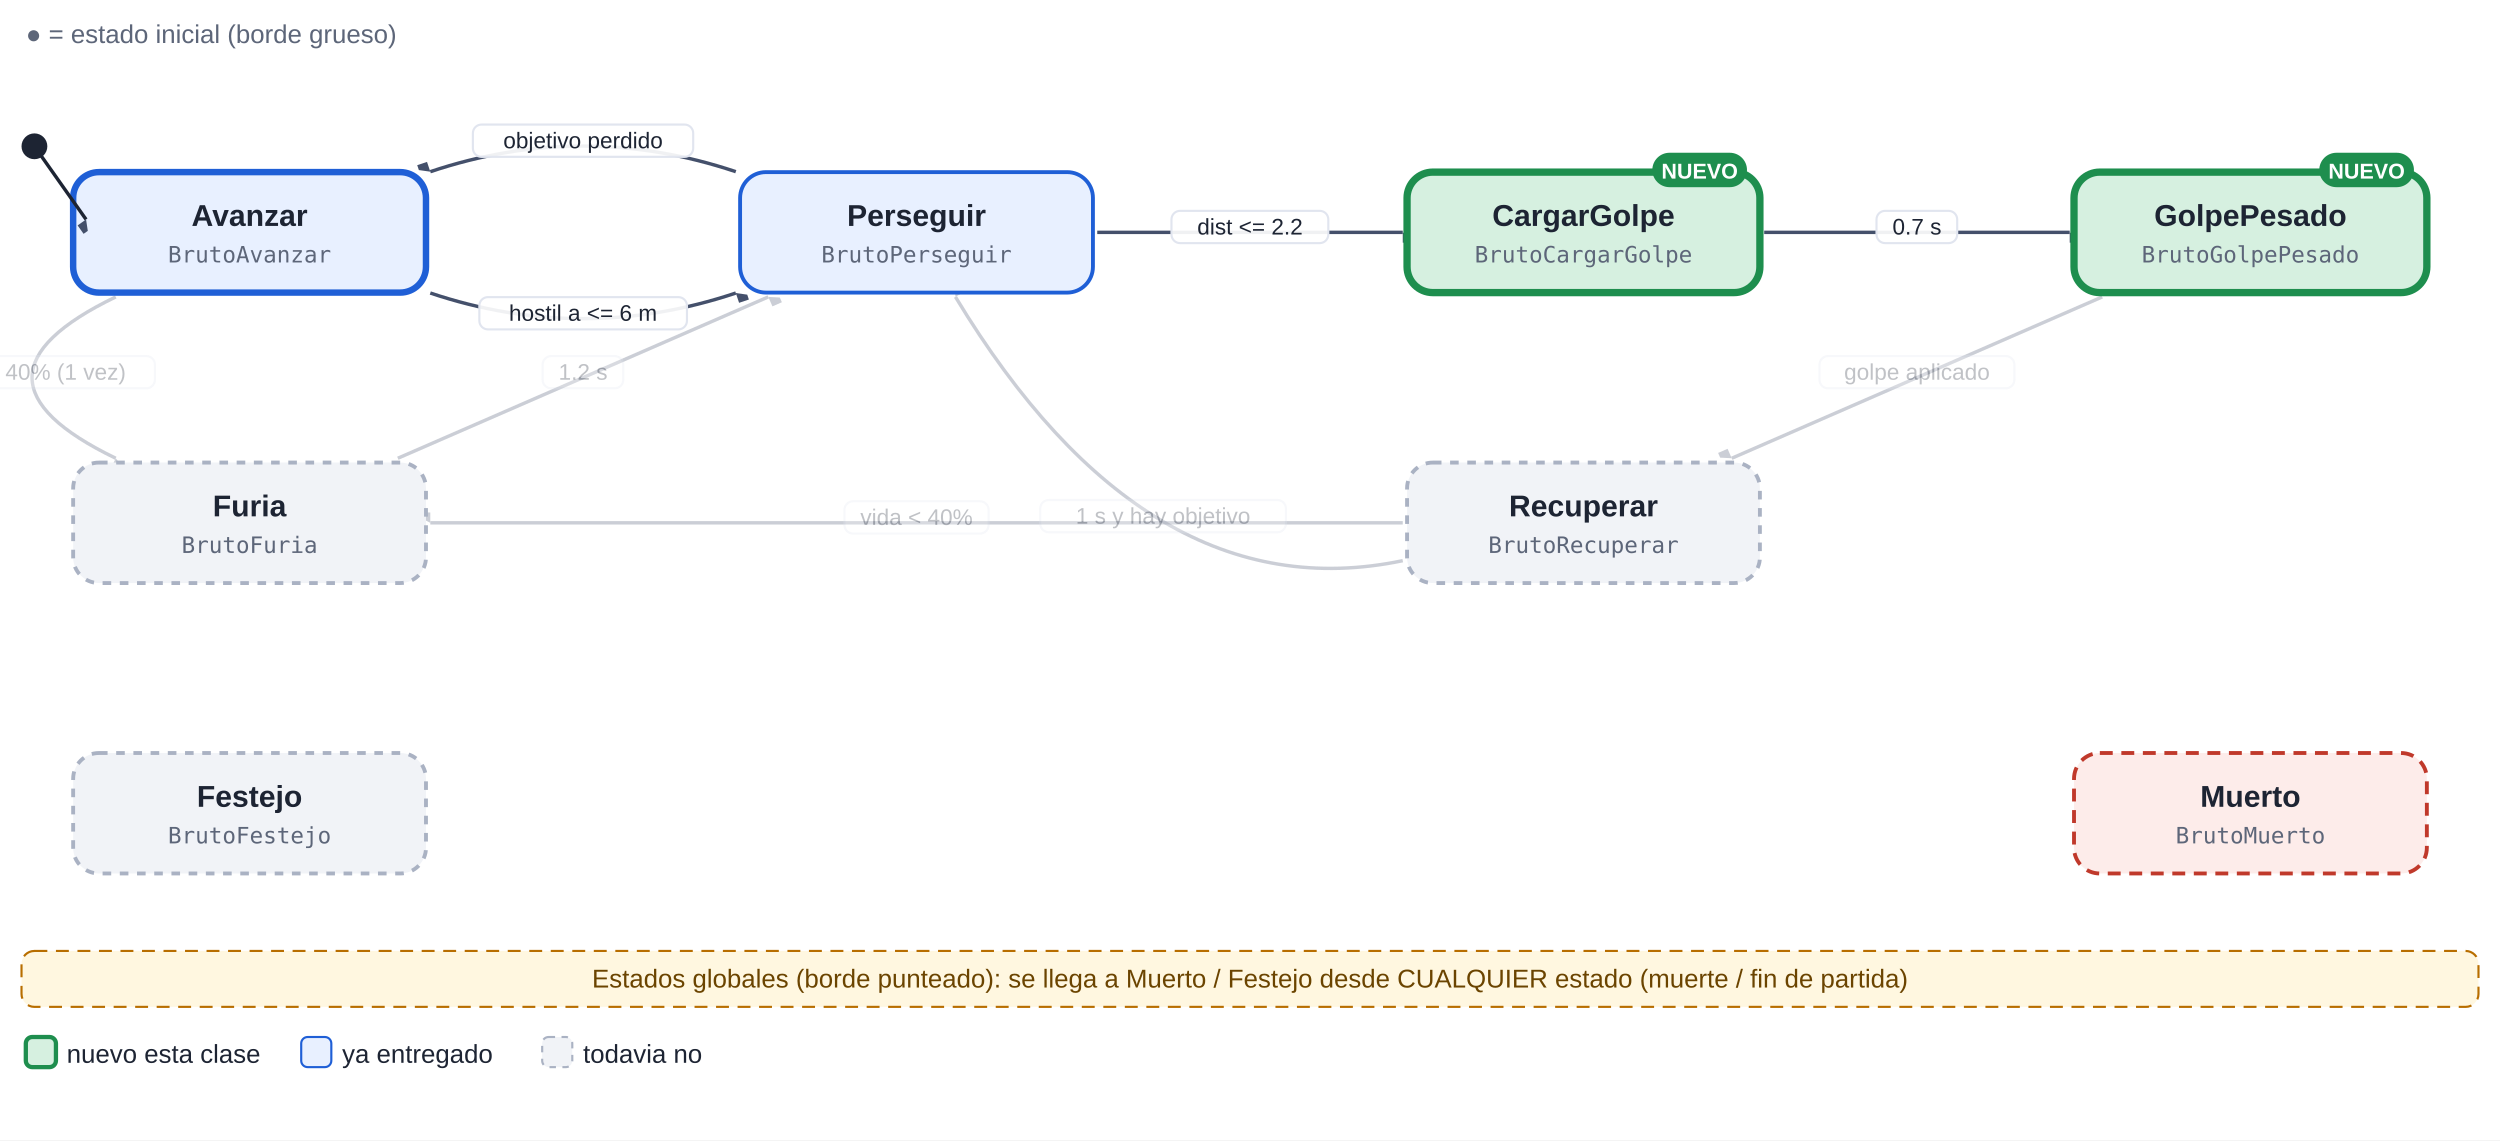
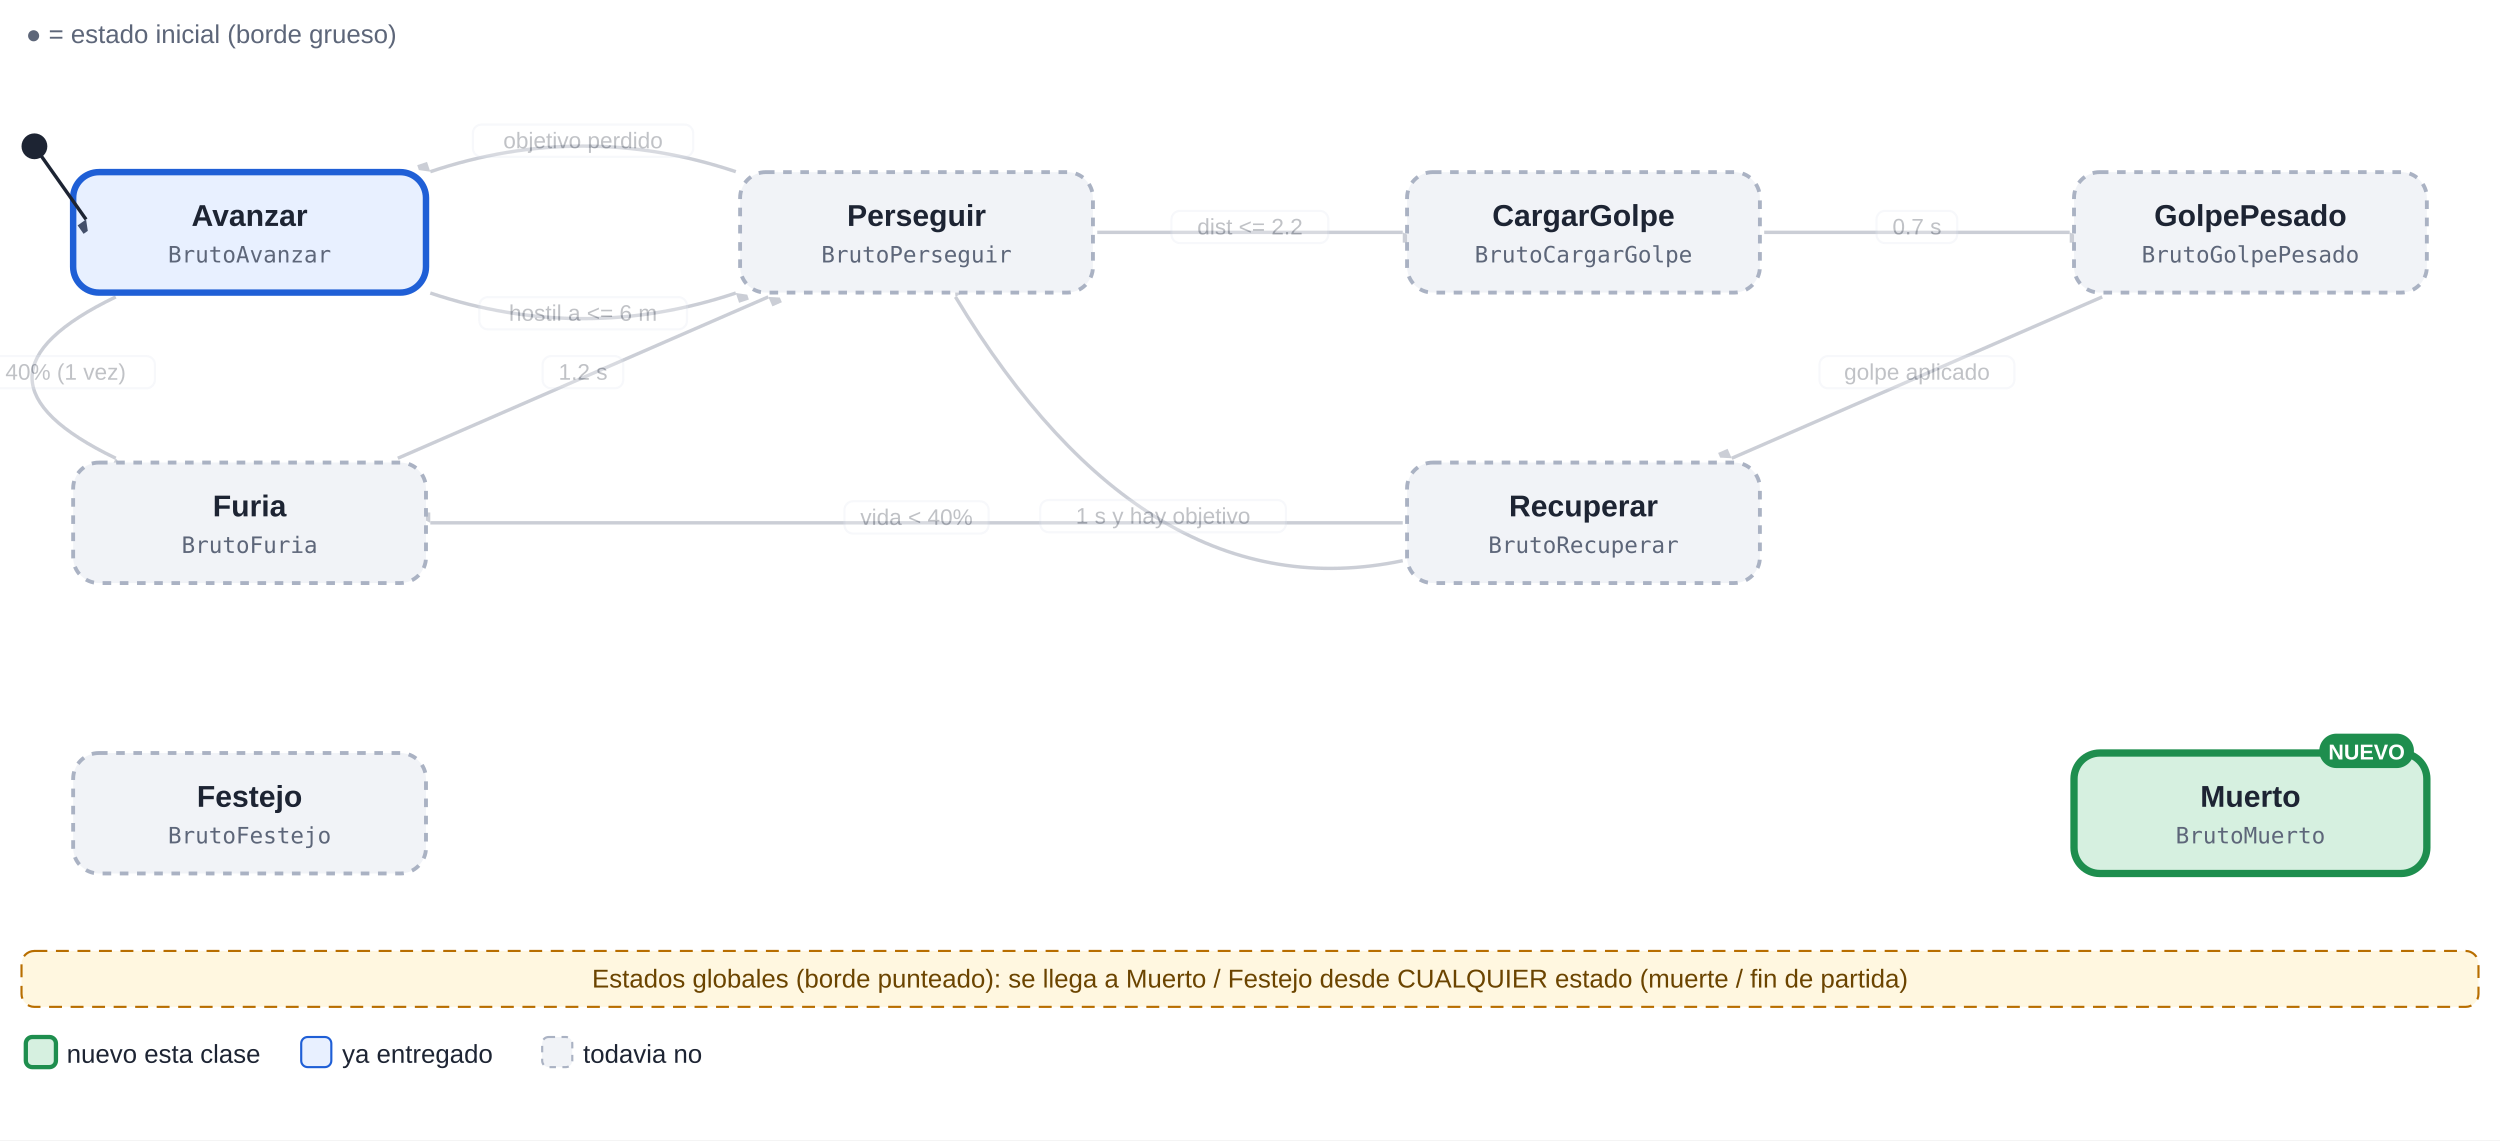
<svg xmlns="http://www.w3.org/2000/svg" viewBox="0 0 1162 530" width="1162" height="530" aria-label="Diagrama de estados de Bruto (enemigo pesado)" role="img">
  <rect x="0" y="0" width="1162" height="530" fill="#ffffff" />
  <defs>
    <marker id="d2" markerheight="8" markerwidth="8" orient="auto-start-reverse" refx="9" refy="5" viewbox="0 0 10 10">
      <path d="M0,0 L10,5 L0,10 z" fill="#44506b" />
    </marker>
  </defs>
-   <path d="M200.0,136.2 Q271.0,160.0 342.0,136.2" fill="none" marker-end="url(#d2)" stroke="#44506b" stroke-width="1.6" />
-   <path d="M342.0,79.8 Q271.0,56.0 200.0,79.8" fill="none" marker-end="url(#d2)" stroke="#44506b" stroke-width="1.6" />
-   <path d="M510.0,108.0 L652.0,108.0" fill="none" marker-end="url(#d2)" stroke="#44506b" stroke-width="1.6" />
-   <path d="M820.0,108.0 L962.0,108.0" fill="none" marker-end="url(#d2)" stroke="#44506b" stroke-width="1.6" />
+   <path d="M200.0,136.2 Q271.0,160.0 342.0,136.2" fill="none" marker-end="url(#d2)" opacity=".28" stroke="#44506b" stroke-width="1.6" />
+   <path d="M342.0,79.8 Q271.0,56.0 200.0,79.8" fill="none" marker-end="url(#d2)" opacity=".28" stroke="#44506b" stroke-width="1.6" />
+   <path d="M510.0,108.0 L652.0,108.0" fill="none" marker-end="url(#d2)" opacity=".28" stroke="#44506b" stroke-width="1.6" />
+   <path d="M820.0,108.0 L962.0,108.0" fill="none" marker-end="url(#d2)" opacity=".28" stroke="#44506b" stroke-width="1.6" />
  <path d="M977.1,138.0 L804.9,213.0" fill="none" marker-end="url(#d2)" opacity=".28" stroke="#44506b" stroke-width="1.6" />
  <path d="M652.0,260.6 Q533.1,285.5 444.1,138.0" fill="none" marker-end="url(#d2)" opacity=".28" stroke="#44506b" stroke-width="1.6" />
  <path d="M53.8,138.0 Q-24.0,175.5 53.8,213.0" fill="none" marker-end="url(#d2)" opacity=".28" stroke="#44506b" stroke-width="1.6" />
  <path d="M652.0,243.0 L200.0,243.0" fill="none" marker-end="url(#d2)" opacity=".28" stroke="#44506b" stroke-width="1.6" />
  <path d="M184.9,213.0 L357.1,138.0" fill="none" marker-end="url(#d2)" opacity=".28" stroke="#44506b" stroke-width="1.6" />
  <rect fill="#e8f0ff" height="56" rx="12" stroke="#1f5fd6" stroke-width="3" width="164" x="34.0" y="80.0" />
  <text fill="#1d2433" font-family="system-ui,Arial,sans-serif" font-size="14" font-weight="700" text-anchor="middle" x="116.0" y="105.0">Avanzar</text>
  <text fill="#5d6679" font-family="ui-monospace,Consolas,monospace" font-size="10.5" text-anchor="middle" x="116.0" y="122.0">BrutoAvanzar</text>
  <circle cx="16.0" cy="68.0" fill="#1d2433" r="6" />
  <path d="M16.0,68.0 L40.0,102.0" marker-end="url(#d2)" stroke="#1d2433" stroke-width="1.6" />
-   <rect fill="#e8f0ff" height="56" rx="12" stroke="#1f5fd6" stroke-width="1.8" width="164" x="344.0" y="80.0" />
+   <rect fill="#f1f3f7" height="56" rx="12" stroke="#aab2c3" stroke-dasharray="4 4" stroke-width="1.8" width="164" x="344.0" y="80.0" />
  <text fill="#1d2433" font-family="system-ui,Arial,sans-serif" font-size="14" font-weight="700" text-anchor="middle" x="426.0" y="105.0">Perseguir</text>
  <text fill="#5d6679" font-family="ui-monospace,Consolas,monospace" font-size="10.5" text-anchor="middle" x="426.0" y="122.0">BrutoPerseguir</text>
-   <rect fill="#d6f0e0" height="56" rx="12" stroke="#1e8e4e" stroke-width="3.4" width="164" x="654.0" y="80.0" />
-   <rect fill="#1e8e4e" height="16" rx="8" width="44" x="768.0" y="71.0" />
-   <text fill="#fff" font-family="system-ui,Arial,sans-serif" font-size="10" font-weight="700" text-anchor="middle" x="790.0" y="83.0">NUEVO</text>
+   <rect fill="#f1f3f7" height="56" rx="12" stroke="#aab2c3" stroke-dasharray="4 4" stroke-width="1.8" width="164" x="654.0" y="80.0" />
  <text fill="#1d2433" font-family="system-ui,Arial,sans-serif" font-size="14" font-weight="700" text-anchor="middle" x="736.0" y="105.0">CargarGolpe</text>
  <text fill="#5d6679" font-family="ui-monospace,Consolas,monospace" font-size="10.5" text-anchor="middle" x="736.0" y="122.0">BrutoCargarGolpe</text>
-   <rect fill="#d6f0e0" height="56" rx="12" stroke="#1e8e4e" stroke-width="3.4" width="164" x="964.0" y="80.0" />
-   <rect fill="#1e8e4e" height="16" rx="8" width="44" x="1078.0" y="71.0" />
-   <text fill="#fff" font-family="system-ui,Arial,sans-serif" font-size="10" font-weight="700" text-anchor="middle" x="1100.0" y="83.0">NUEVO</text>
+   <rect fill="#f1f3f7" height="56" rx="12" stroke="#aab2c3" stroke-dasharray="4 4" stroke-width="1.8" width="164" x="964.0" y="80.0" />
  <text fill="#1d2433" font-family="system-ui,Arial,sans-serif" font-size="14" font-weight="700" text-anchor="middle" x="1046.0" y="105.0">GolpePesado</text>
  <text fill="#5d6679" font-family="ui-monospace,Consolas,monospace" font-size="10.5" text-anchor="middle" x="1046.0" y="122.0">BrutoGolpePesado</text>
  <rect fill="#f1f3f7" height="56" rx="12" stroke="#aab2c3" stroke-dasharray="4 4" stroke-width="1.8" width="164" x="654.0" y="215.0" />
  <text fill="#1d2433" font-family="system-ui,Arial,sans-serif" font-size="14" font-weight="700" text-anchor="middle" x="736.0" y="240.0">Recuperar</text>
  <text fill="#5d6679" font-family="ui-monospace,Consolas,monospace" font-size="10.5" text-anchor="middle" x="736.0" y="257.0">BrutoRecuperar</text>
  <rect fill="#f1f3f7" height="56" rx="12" stroke="#aab2c3" stroke-dasharray="4 4" stroke-width="1.8" width="164" x="34.0" y="215.0" />
  <text fill="#1d2433" font-family="system-ui,Arial,sans-serif" font-size="14" font-weight="700" text-anchor="middle" x="116.0" y="240.0">Furia</text>
  <text fill="#5d6679" font-family="ui-monospace,Consolas,monospace" font-size="10.5" text-anchor="middle" x="116.0" y="257.0">BrutoFuria</text>
  <rect fill="#f1f3f7" height="56" rx="12" stroke="#aab2c3" stroke-dasharray="4 4" stroke-width="1.8" width="164" x="34.0" y="350.0" />
  <text fill="#1d2433" font-family="system-ui,Arial,sans-serif" font-size="14" font-weight="700" text-anchor="middle" x="116.0" y="375.0">Festejo</text>
  <text fill="#5d6679" font-family="ui-monospace,Consolas,monospace" font-size="10.5" text-anchor="middle" x="116.0" y="392.0">BrutoFestejo</text>
-   <rect fill="#fdecea" height="56" rx="12" stroke="#c0392b" stroke-dasharray="6 4" stroke-width="1.8" width="164" x="964.0" y="350.0" />
+   <rect fill="#d6f0e0" height="56" rx="12" stroke="#1e8e4e" stroke-width="3.4" width="164" x="964.0" y="350.0" />
+   <rect fill="#1e8e4e" height="16" rx="8" width="44" x="1078.0" y="341.0" />
+   <text fill="#fff" font-family="system-ui,Arial,sans-serif" font-size="10" font-weight="700" text-anchor="middle" x="1100.0" y="353.0">NUEVO</text>
  <text fill="#1d2433" font-family="system-ui,Arial,sans-serif" font-size="14" font-weight="700" text-anchor="middle" x="1046.0" y="375.0">Muerto</text>
  <text fill="#5d6679" font-family="ui-monospace,Consolas,monospace" font-size="10.5" text-anchor="middle" x="1046.0" y="392.0">BrutoMuerto</text>
-   <rect fill="#fff" fill-opacity=".92" height="15" rx="4" stroke="#e1e5ef" width="96.5" x="222.8" y="138.1" />
-   <text fill="#1d2433" font-family="system-ui,Arial,sans-serif" font-size="10.5" text-anchor="middle" x="271.0" y="149.1">hostil a &lt;= 6 m</text>
-   <rect fill="#fff" fill-opacity=".92" height="15" rx="4" stroke="#e1e5ef" width="102.4" x="219.8" y="57.9" />
-   <text fill="#1d2433" font-family="system-ui,Arial,sans-serif" font-size="10.5" text-anchor="middle" x="271.0" y="68.9">objetivo perdido</text>
-   <rect fill="#fff" fill-opacity=".92" height="15" rx="4" stroke="#e1e5ef" width="72.9" x="544.5" y="98.0" />
-   <text fill="#1d2433" font-family="system-ui,Arial,sans-serif" font-size="10.5" text-anchor="middle" x="581.0" y="109.0">dist &lt;= 2.2</text>
-   <rect fill="#fff" fill-opacity=".92" height="15" rx="4" stroke="#e1e5ef" width="37.5" x="872.2" y="98.0" />
-   <text fill="#1d2433" font-family="system-ui,Arial,sans-serif" font-size="10.5" text-anchor="middle" x="891.0" y="109.0">0.7 s</text>
+   <g opacity=".28">
+     <rect fill="#fff" fill-opacity=".92" height="15" rx="4" stroke="#e1e5ef" width="96.5" x="222.8" y="138.1" />
+     <text fill="#1d2433" font-family="system-ui,Arial,sans-serif" font-size="10.5" text-anchor="middle" x="271.0" y="149.1">hostil a &lt;= 6 m</text>
+   </g>
+   <g opacity=".28">
+     <rect fill="#fff" fill-opacity=".92" height="15" rx="4" stroke="#e1e5ef" width="102.4" x="219.8" y="57.9" />
+     <text fill="#1d2433" font-family="system-ui,Arial,sans-serif" font-size="10.5" text-anchor="middle" x="271.0" y="68.9">objetivo perdido</text>
+   </g>
+   <g opacity=".28">
+     <rect fill="#fff" fill-opacity=".92" height="15" rx="4" stroke="#e1e5ef" width="72.9" x="544.5" y="98.0" />
+     <text fill="#1d2433" font-family="system-ui,Arial,sans-serif" font-size="10.5" text-anchor="middle" x="581.0" y="109.0">dist &lt;= 2.2</text>
+   </g>
+   <g opacity=".28">
+     <rect fill="#fff" fill-opacity=".92" height="15" rx="4" stroke="#e1e5ef" width="37.5" x="872.2" y="98.0" />
+     <text fill="#1d2433" font-family="system-ui,Arial,sans-serif" font-size="10.5" text-anchor="middle" x="891.0" y="109.0">0.7 s</text>
+   </g>
  <g opacity=".28">
    <rect fill="#fff" fill-opacity=".92" height="15" rx="4" stroke="#e1e5ef" width="90.6" x="845.7" y="165.5" />
    <text fill="#1d2433" font-family="system-ui,Arial,sans-serif" font-size="10.5" text-anchor="middle" x="891.0" y="176.5">golpe aplicado</text>
  </g>
  <g opacity=".28">
    <rect fill="#fff" fill-opacity=".92" height="15" rx="4" stroke="#e1e5ef" width="114.2" x="483.5" y="232.4" />
    <text fill="#1d2433" font-family="system-ui,Arial,sans-serif" font-size="10.5" text-anchor="middle" x="540.6" y="243.4">1 s y hay objetivo</text>
  </g>
  <g opacity=".28">
    <rect fill="#fff" fill-opacity=".92" height="15" rx="4" stroke="#e1e5ef" width="114.2" x="-42.2" y="165.5" />
    <text fill="#1d2433" font-family="system-ui,Arial,sans-serif" font-size="10.5" text-anchor="middle" x="14.9" y="176.5">vida &lt; 40% (1 vez)</text>
  </g>
  <g opacity=".28">
    <rect fill="#fff" fill-opacity=".92" height="15" rx="4" stroke="#e1e5ef" width="67.0" x="392.5" y="233.0" />
    <text fill="#1d2433" font-family="system-ui,Arial,sans-serif" font-size="10.5" text-anchor="middle" x="426.0" y="244.0">vida &lt; 40%</text>
  </g>
  <g opacity=".28">
    <rect fill="#fff" fill-opacity=".92" height="15" rx="4" stroke="#e1e5ef" width="37.5" x="252.2" y="165.5" />
    <text fill="#1d2433" font-family="system-ui,Arial,sans-serif" font-size="10.5" text-anchor="middle" x="271.0" y="176.5">1.2 s</text>
  </g>
  <rect fill="#fff7e0" height="26" rx="6" stroke="#b86e00" stroke-dasharray="6 4" width="1142" x="10" y="442" />
  <text fill="#6b4400" font-family="system-ui,Arial,sans-serif" font-size="12" text-anchor="middle" x="581" y="459">Estados globales (borde punteado): se llega a Muerto / Festejo desde CUALQUIER estado (muerte / fin de partida)</text>
  <text fill="#5d6679" font-family="system-ui,Arial,sans-serif" font-size="12" x="12" y="20">● = estado inicial (borde grueso)</text>
  <rect fill="#d6f0e0" height="14" rx="3" stroke="#1e8e4e" stroke-width="2" width="14" x="12" y="482" />
  <text fill="#1d2433" font-family="system-ui,Arial,sans-serif" font-size="12" x="31" y="494">nuevo esta clase</text>
  <rect fill="#e8f0ff" height="14" rx="3" stroke="#1f5fd6" width="14" x="140" y="482" />
  <text fill="#1d2433" font-family="system-ui,Arial,sans-serif" font-size="12" x="159" y="494">ya entregado</text>
  <rect fill="#f1f3f7" height="14" rx="3" stroke="#aab2c3" stroke-dasharray="3 3" width="14" x="252" y="482" />
  <text fill="#1d2433" font-family="system-ui,Arial,sans-serif" font-size="12" x="271" y="494">todavia no</text>
</svg>
